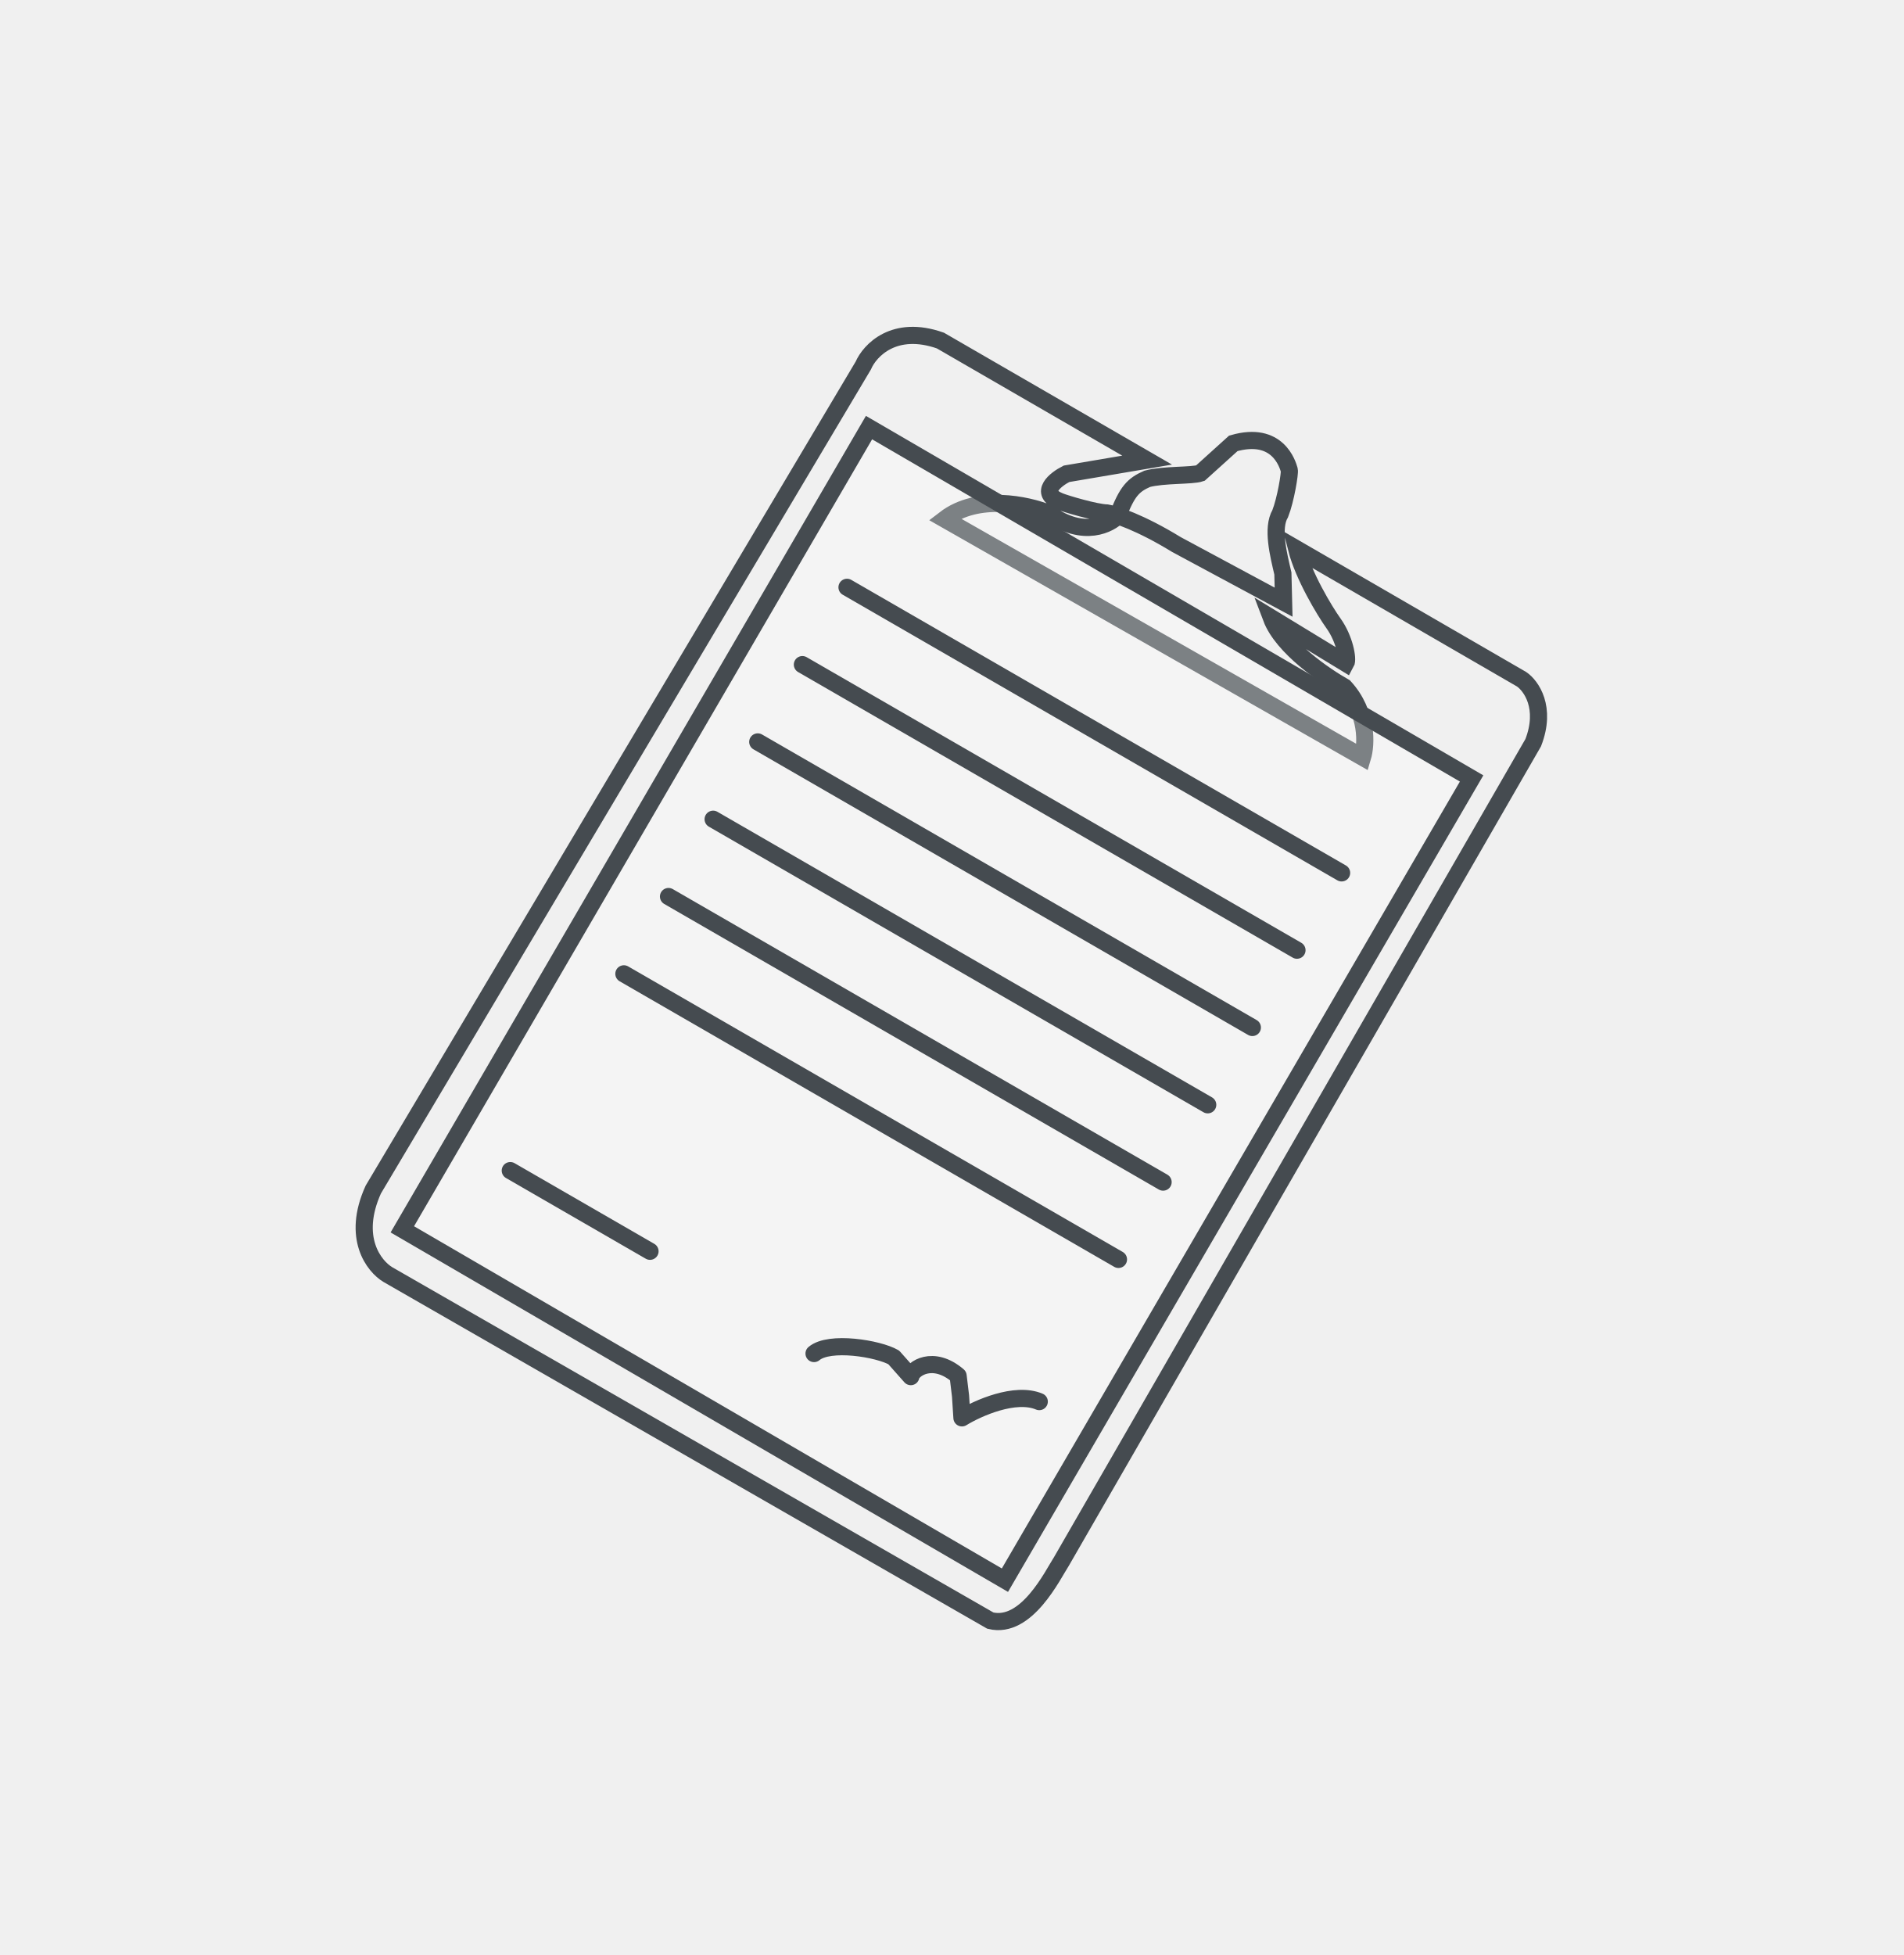
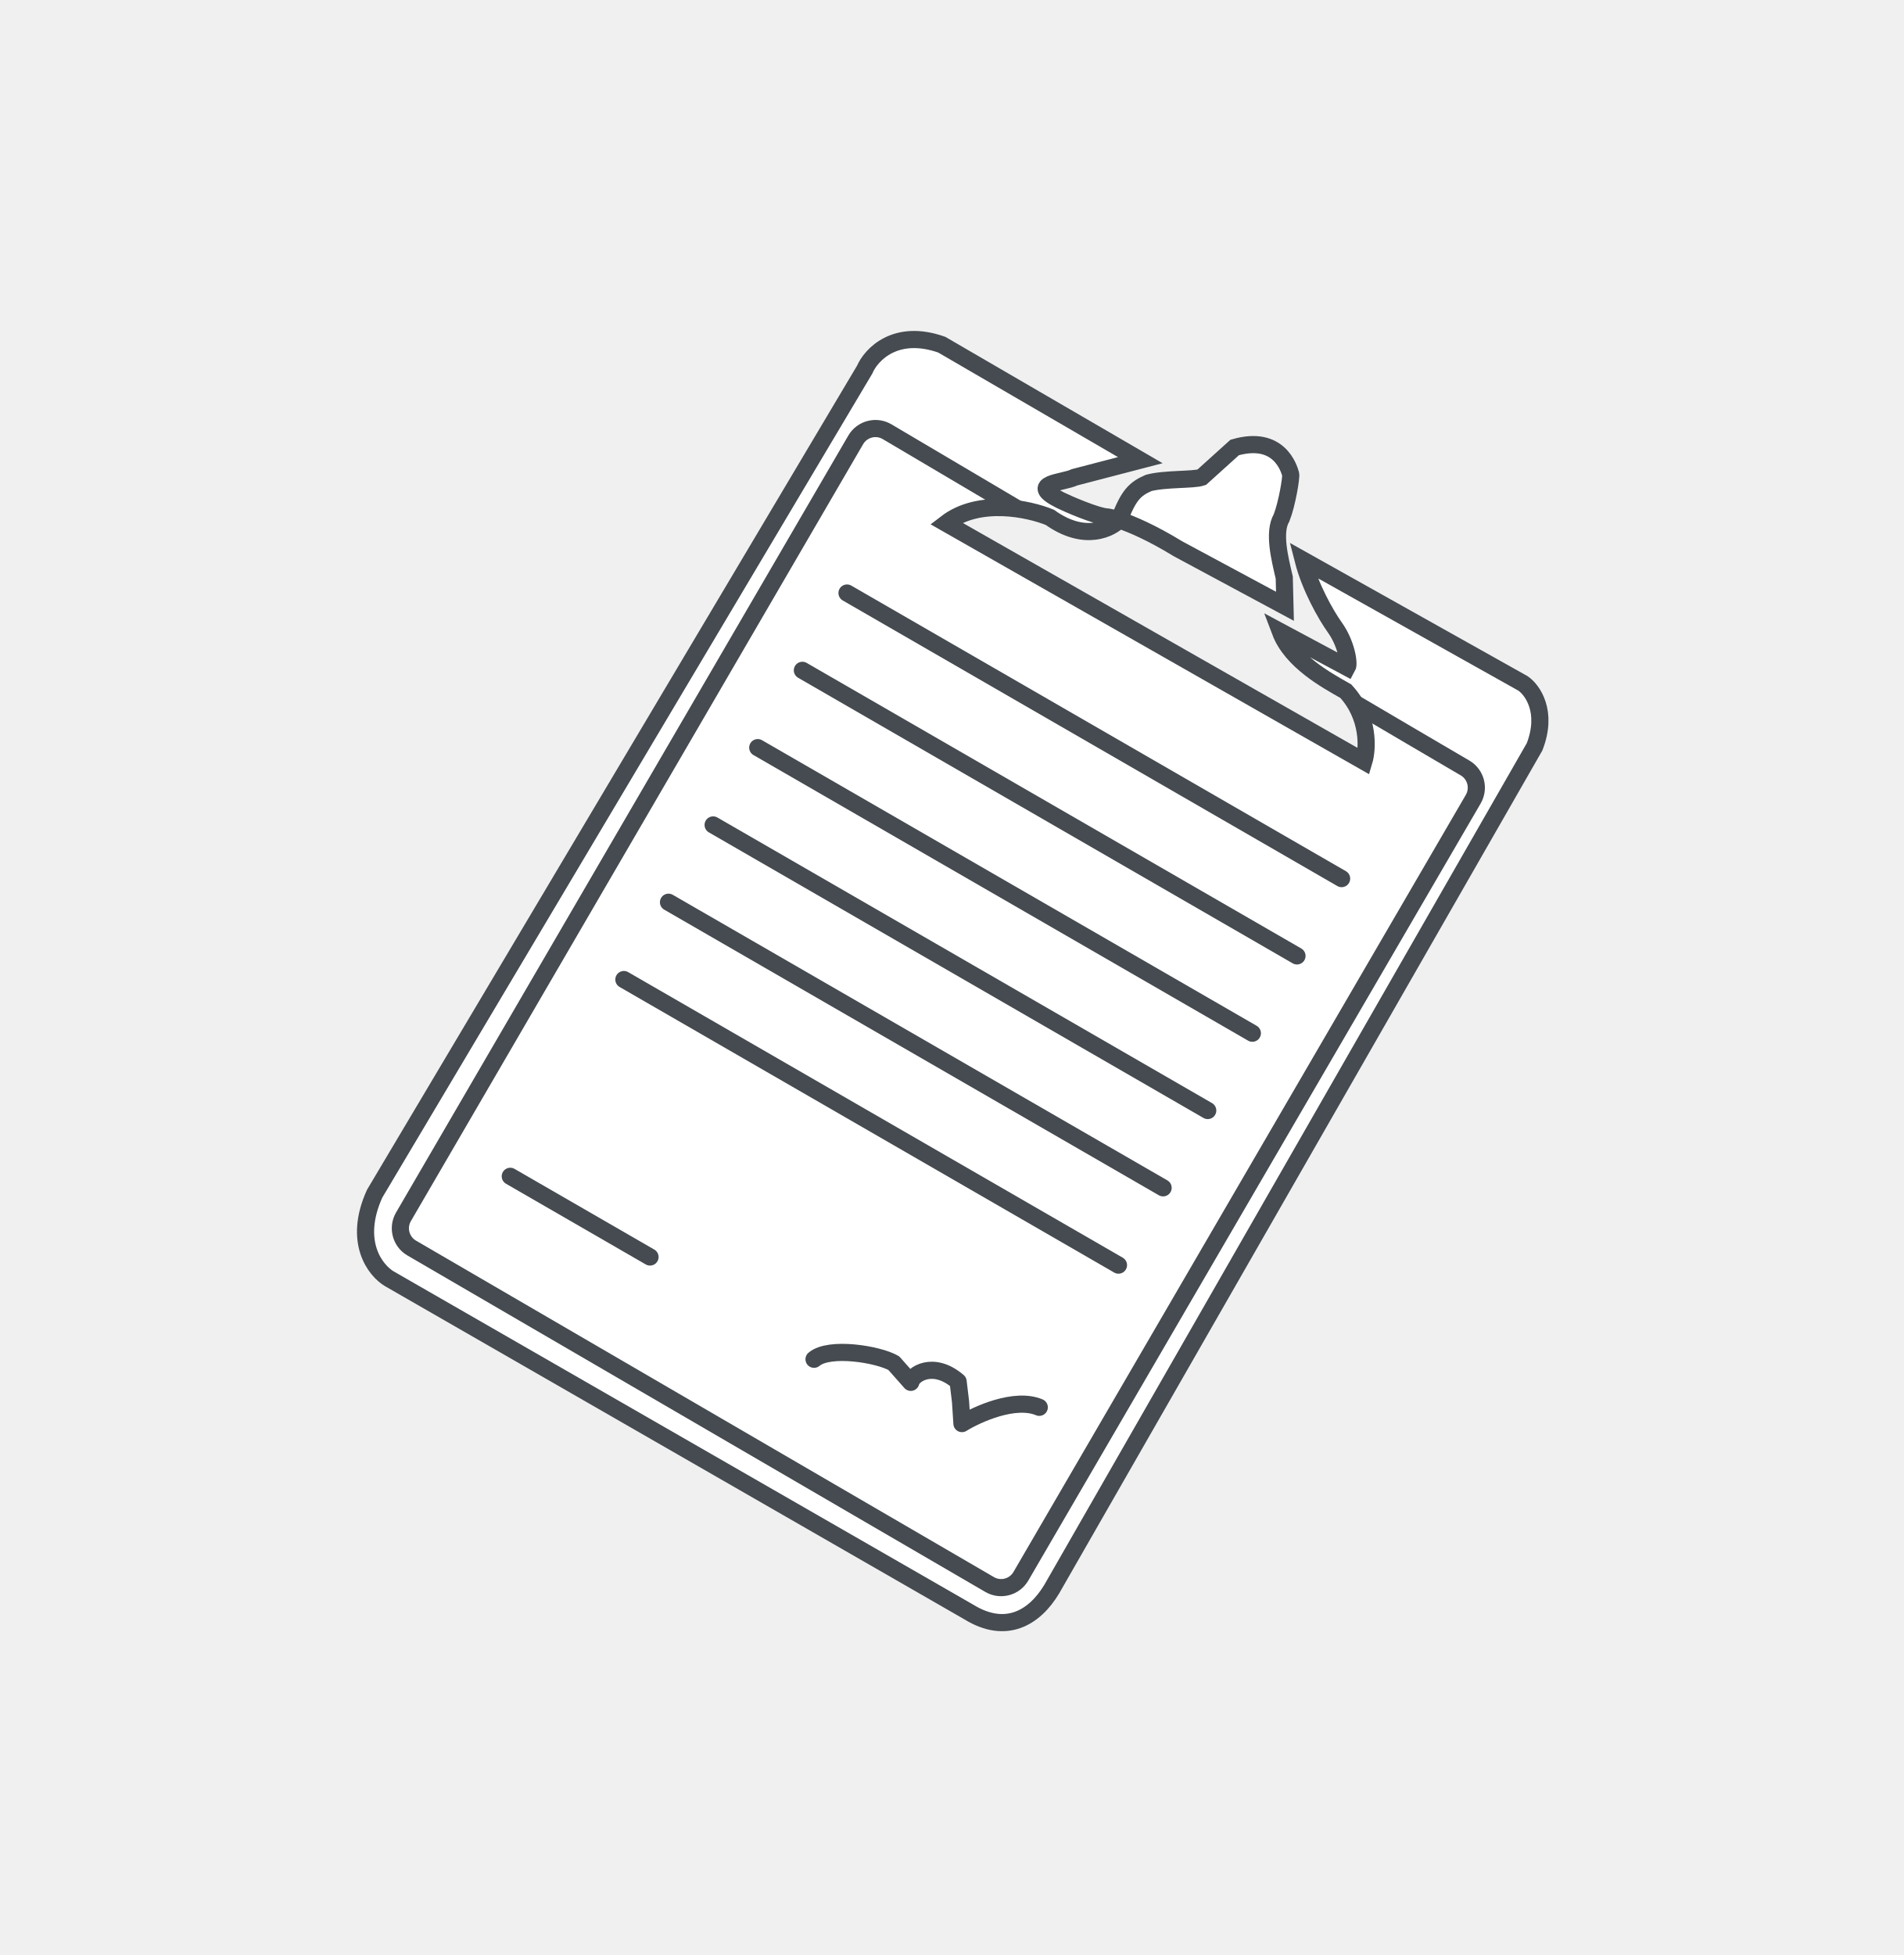
<svg xmlns="http://www.w3.org/2000/svg" width="333" height="342" viewBox="0 0 333 342" fill="none">
-   <path d="M65.306 208.1L151.034 63.946C152.169 61.301 156.457 56.724 164.527 59.577L200.692 80.492L186.588 82.884C184.641 83.869 181.68 86.213 185.406 87.71C186.46 88.133 191.687 89.695 193.678 89.736C195.085 89.959 199.488 91.378 205.841 95.273L224.568 105.34L224.443 100.322C223.685 97.054 222.474 92.404 223.977 89.849C224.941 87.406 225.7 82.72 225.564 82.237C225.275 81.212 223.55 75.315 215.767 77.56L209.999 82.772C208.536 83.276 203.579 82.993 200.705 83.765C198.259 84.835 197.193 85.962 195.561 90.239C194.248 91.623 189.654 94.231 183.436 89.785C179.785 88.282 171.042 86.384 165.279 90.819L238.383 132.473C239.033 130.318 239.367 124.714 235.213 120.19C231.79 118.255 224.382 113.259 222.429 108.104L235.464 116.047C235.891 115.299 235.223 111.738 233.31 109.067C231.712 106.837 228.04 100.709 226.847 96.033L266.206 118.826C267.876 119.966 270.62 123.78 268.239 129.92L185.735 273.089C184.169 275.506 179.602 285.055 173.259 283.501L67.873 222.979C65.427 221.527 61.49 216.519 65.306 208.1Z" stroke="#454B50" stroke-width="3" />
-   <rect x="152.037" y="74.804" width="121.989" height="162.287" transform="rotate(30.2065 152.037 74.8037)" fill="white" fill-opacity="0.3" stroke="#454B50" stroke-width="3" />
-   <line x1="148.185" y1="102.741" x2="234.717" y2="152.7" stroke="#454B50" stroke-width="3" stroke-linecap="round" />
-   <line x1="140.378" y1="116.264" x2="226.909" y2="166.223" stroke="#454B50" stroke-width="3" stroke-linecap="round" />
-   <line x1="132.57" y1="129.787" x2="219.102" y2="179.746" stroke="#454B50" stroke-width="3" stroke-linecap="round" />
-   <line x1="124.763" y1="143.311" x2="211.294" y2="193.27" stroke="#454B50" stroke-width="3" stroke-linecap="round" />
-   <line x1="116.955" y1="156.834" x2="203.487" y2="206.793" stroke="#454B50" stroke-width="3" stroke-linecap="round" />
-   <line x1="109.148" y1="170.357" x2="195.679" y2="220.316" stroke="#454B50" stroke-width="3" stroke-linecap="round" />
-   <line x1="89.274" y1="204.779" x2="113.722" y2="218.894" stroke="#454B50" stroke-width="3" stroke-linecap="round" />
-   <path d="M142.417 236.784C145.098 234.507 153.663 235.901 156.368 237.462L159.346 240.821C159.587 239.457 163.237 236.92 167.622 240.682L168.047 244.205L168.294 248.036C171.045 246.346 177.603 243.411 181.821 245.191" stroke="#454B50" stroke-width="3" stroke-linecap="round" stroke-linejoin="round" />
+   <path d="M65.544 208.822L151.273 64.667C152.408 62.022 156.695 57.445 164.765 60.299L199.5 80.5L188 83.493C186.054 84.478 179.5 84.486 185.5 87.5C186.515 88.01 191.925 90.416 193.917 90.457C194.314 90.52 194.949 90.678 195.8 90.96C197.432 86.683 198.497 85.556 200.944 84.486C203.817 83.715 208.774 83.997 210.238 83.493L216.006 78.282C223.789 76.037 225.514 81.933 225.802 82.958C225.938 83.441 225.179 88.127 224.215 90.571C222.713 93.126 223.923 97.776 224.682 101.044L224.806 106.061L206.08 95.994C201.519 93.198 197.963 91.678 195.8 90.96C194.486 92.344 189.893 94.953 183.674 90.506C180.023 89.003 171.28 87.106 165.517 91.54L238.622 133.195C239.271 131.04 239.605 125.436 235.452 120.911C232.028 118.976 225.953 115.655 224 110.5L235.703 116.768C236.129 116.02 235.461 112.46 233.548 109.789C231.951 107.558 229.193 102.677 228 98L266.445 119.548C268.114 120.687 270.858 124.502 268.477 130.642L184 278C181 283 176 286 169.5 282L68.111 223.7C65.665 222.249 61.728 217.241 65.544 208.822Z" fill="white" stroke="#454B50" stroke-width="3" />
+   <path d="M237 123C242.891 126.482 251.553 131.559 256.31 134.344C258.213 135.459 258.853 137.902 257.743 139.808L178.605 275.745C177.494 277.654 175.045 278.301 173.136 277.189L72.032 218.33C70.123 217.219 69.476 214.77 70.588 212.861L149.708 76.954C150.825 75.036 153.29 74.394 155.2 75.523L178 89" stroke="#454B50" stroke-width="3" />
+   <line x1="148.185" y1="103.741" x2="234.717" y2="153.7" stroke="#454B50" stroke-width="3" stroke-linecap="round" />
+   <line x1="140.378" y1="117.264" x2="226.909" y2="167.223" stroke="#454B50" stroke-width="3" stroke-linecap="round" />
+   <line x1="132.57" y1="130.787" x2="219.102" y2="180.746" stroke="#454B50" stroke-width="3" stroke-linecap="round" />
+   <line x1="124.763" y1="144.311" x2="211.294" y2="194.27" stroke="#454B50" stroke-width="3" stroke-linecap="round" />
+   <line x1="116.955" y1="157.834" x2="203.487" y2="207.793" stroke="#454B50" stroke-width="3" stroke-linecap="round" />
+   <line x1="109.148" y1="171.357" x2="195.679" y2="221.316" stroke="#454B50" stroke-width="3" stroke-linecap="round" />
+   <line x1="89.274" y1="205.779" x2="113.722" y2="219.894" stroke="#454B50" stroke-width="3" stroke-linecap="round" />
+   <path d="M142.417 237.784C145.098 235.507 153.663 236.901 156.368 238.462L159.346 241.821C159.587 240.457 163.237 237.92 167.622 241.682L168.047 245.205L168.294 249.036C171.045 247.346 177.603 244.411 181.821 246.191" stroke="#454B50" stroke-width="3" stroke-linecap="round" stroke-linejoin="round" />
</svg>
